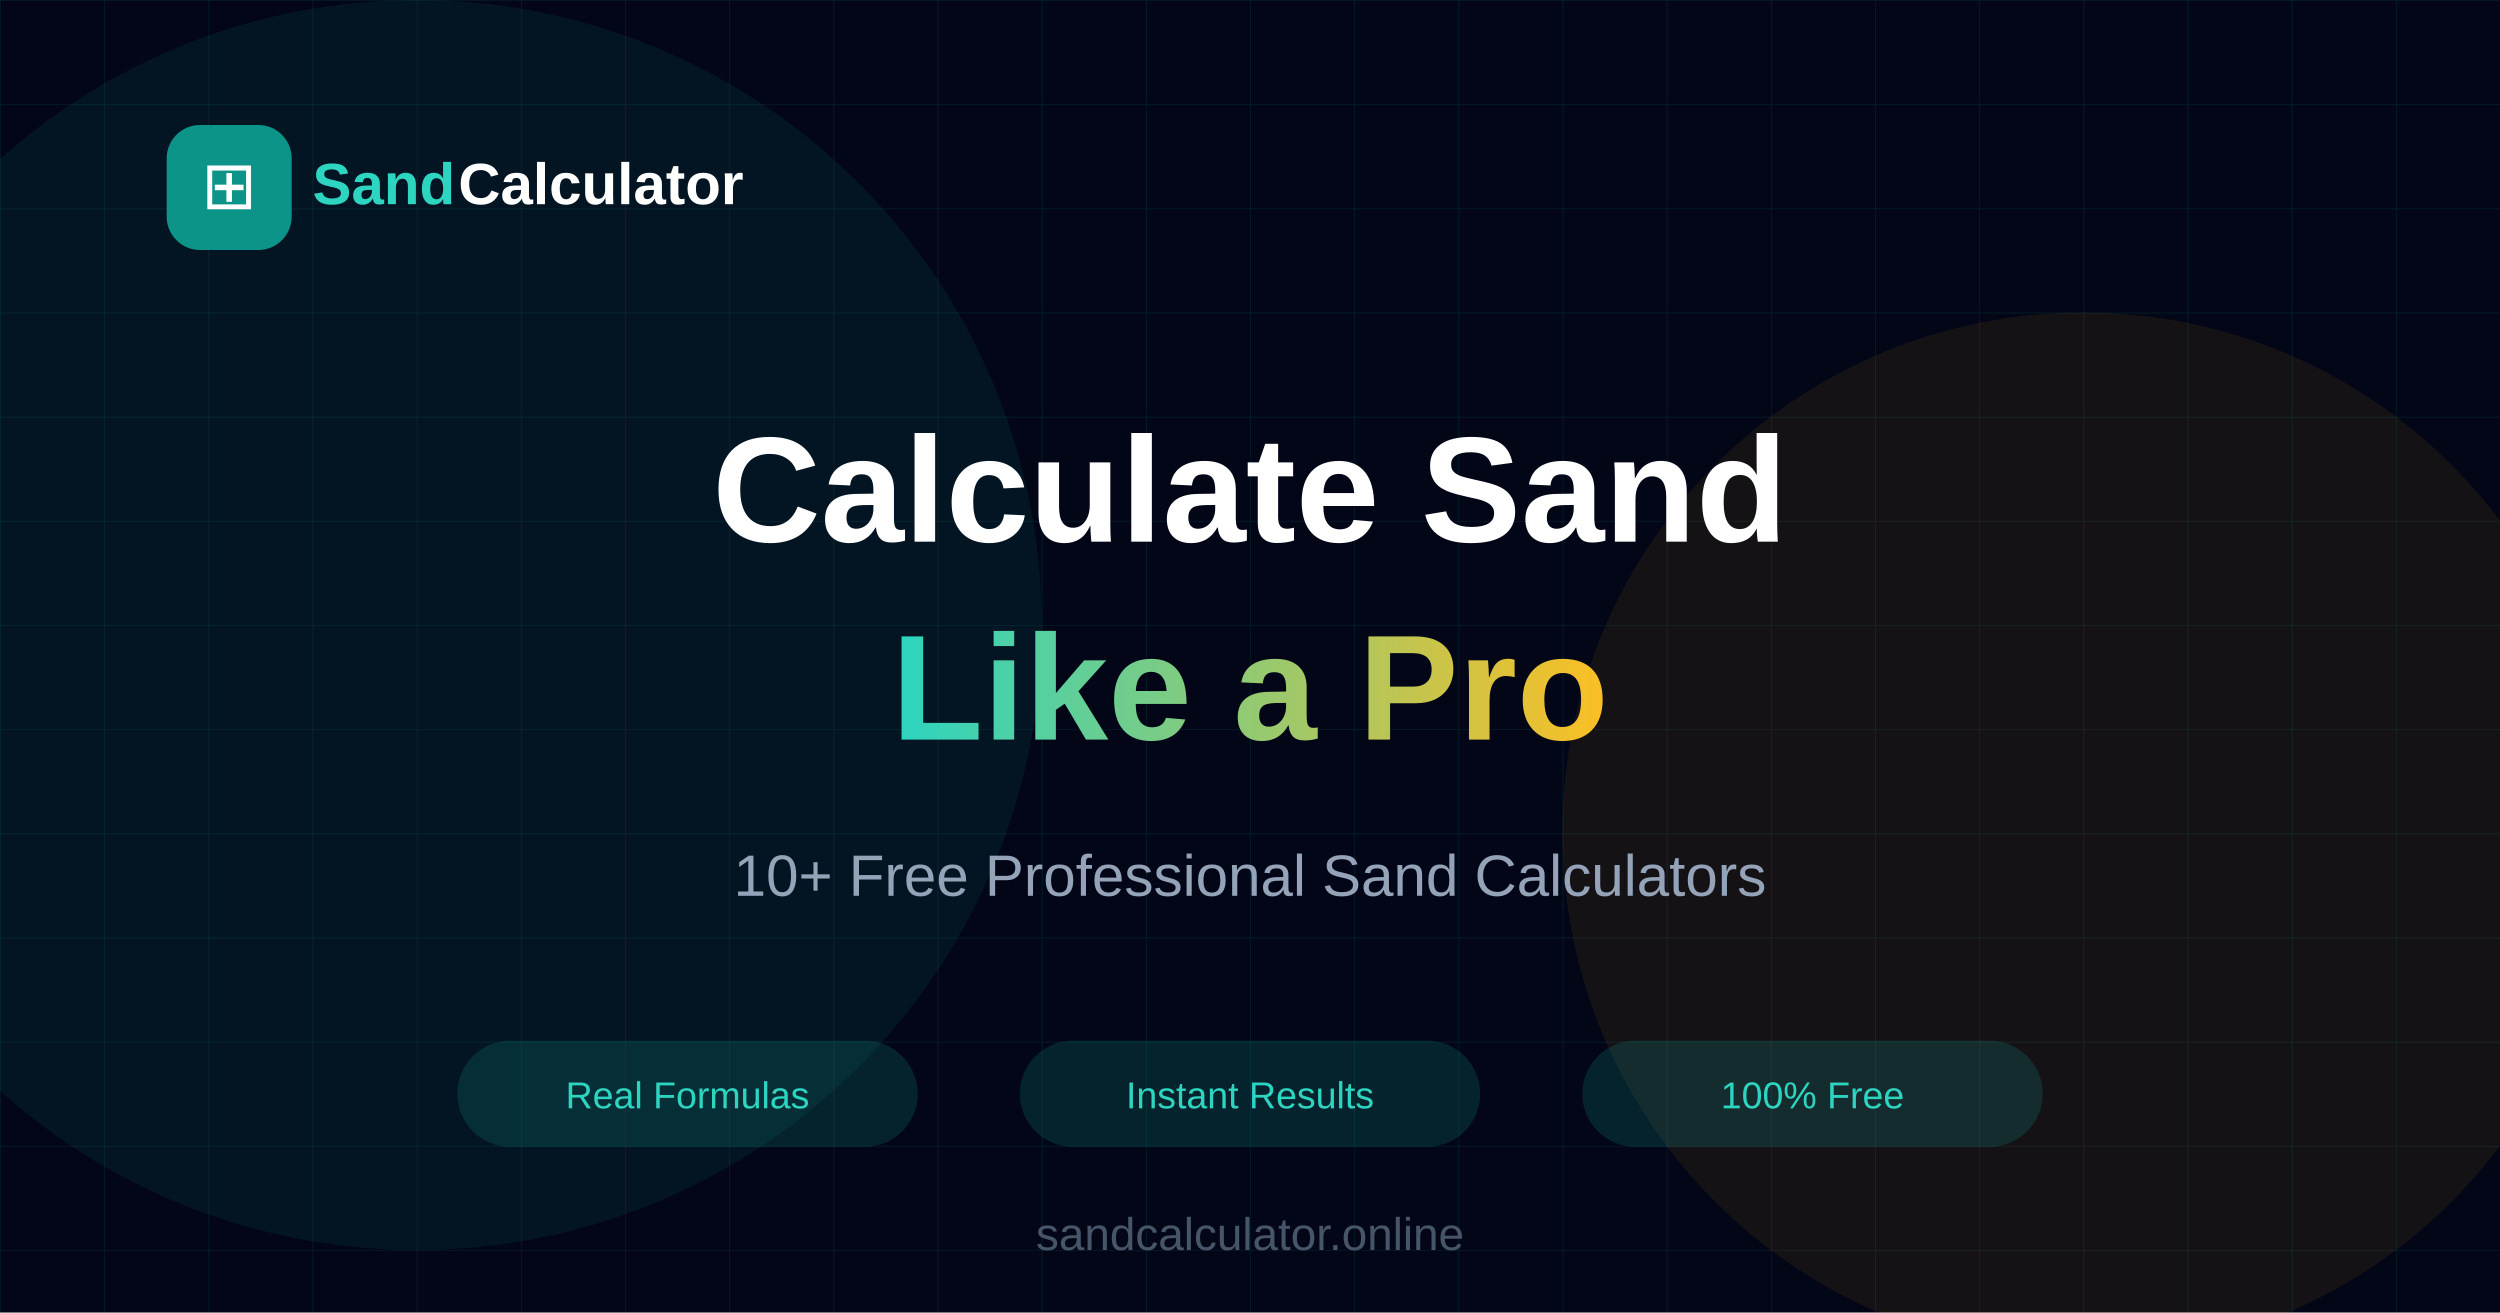
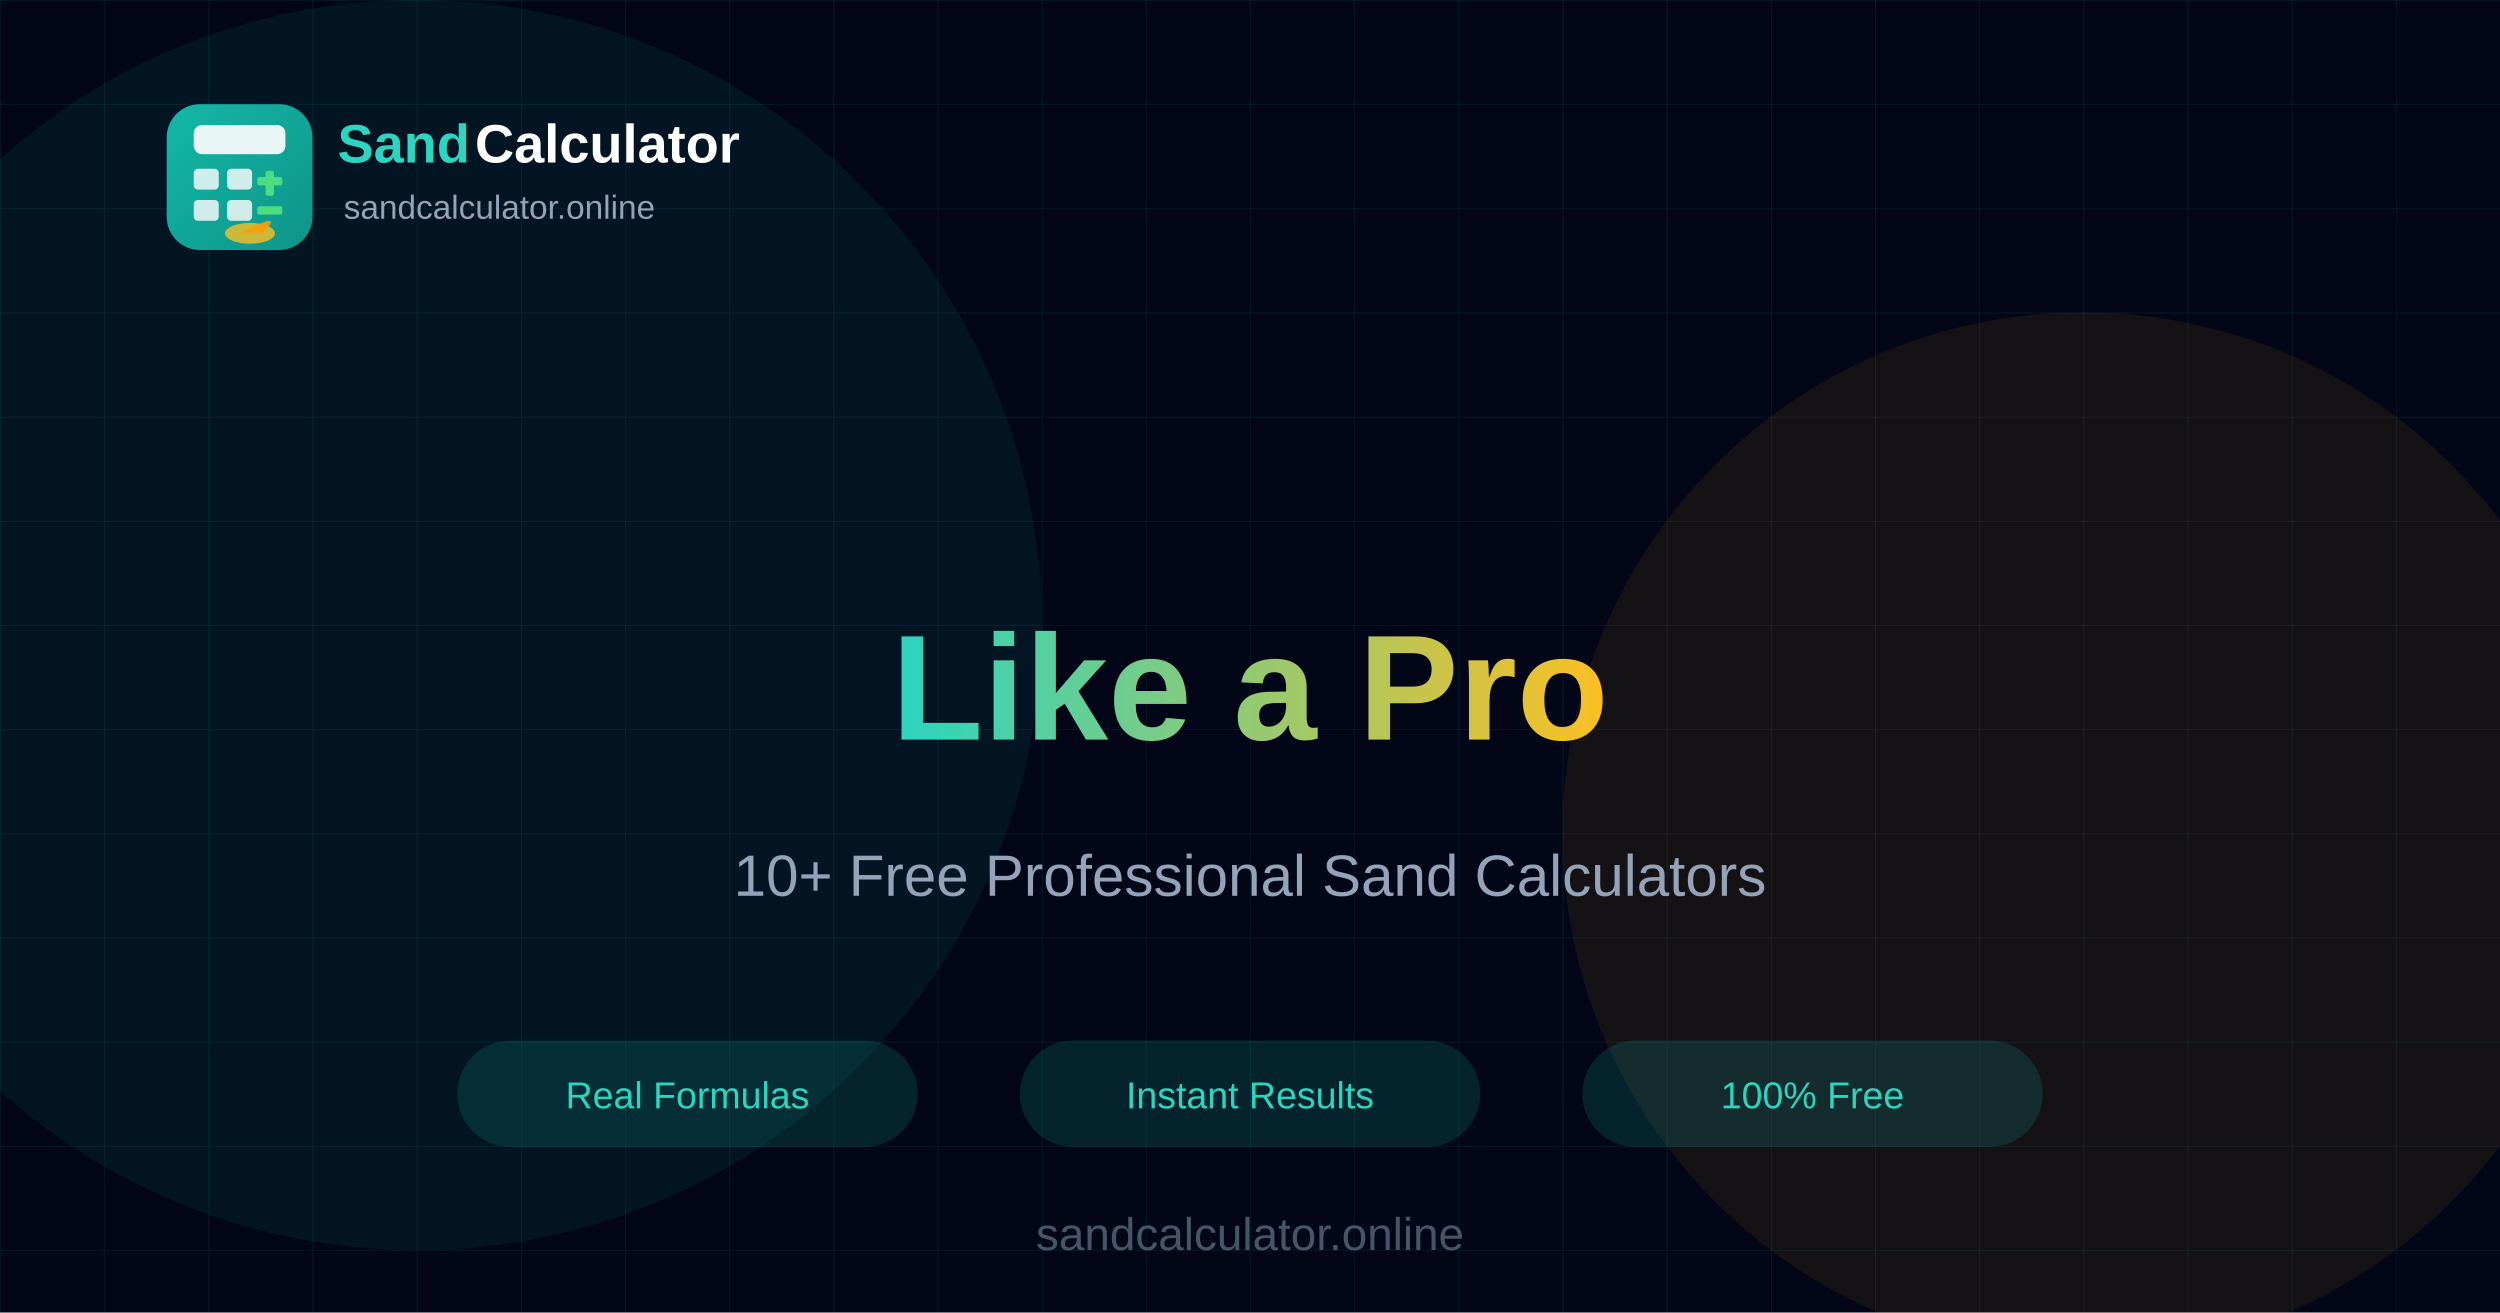
<svg xmlns="http://www.w3.org/2000/svg" width="1200" height="630" viewBox="0 0 1200 630">
  <rect width="1200" height="630" fill="#020617" />
  <defs>
    <pattern id="grid" width="50" height="50" patternUnits="userSpaceOnUse">
      <path d="M 50 0 L 0 0 0 50" fill="none" stroke="#14b8a6" stroke-width="0.3" opacity="0.3" />
    </pattern>
  </defs>
  <rect width="1200" height="630" fill="url(#grid)" />
  <ellipse cx="200" cy="300" rx="300" ry="300" fill="#0d9488" opacity="0.1" />
  <ellipse cx="1000" cy="400" rx="250" ry="250" fill="#f59e0b" opacity="0.08" />
-   <rect x="80" y="60" width="60" height="60" rx="16" fill="#0d9488" />
-   <text x="110" y="100" font-family="Arial" font-size="32" fill="white" text-anchor="middle">⊞</text>
-   <text x="150" y="98" font-family="Arial, sans-serif" font-size="28" font-weight="bold" fill="#2dd4bf">Sand</text>
-   <text x="220" y="98" font-family="Arial, sans-serif" font-size="28" font-weight="bold" fill="white">Calculator</text>
-   <text x="600" y="260" font-family="Arial, sans-serif" font-size="72" font-weight="900" fill="white" text-anchor="middle">Calculate Sand</text>
+   <rect x="80" y="50" width="70" height="70" rx="16" fill="url(#logoGrad)" />
+   <defs>
+     <linearGradient id="logoGrad" x1="0%" y1="0%" x2="100%" y2="100%">
+       <stop offset="0%" style="stop-color:#14b8a6" />
+       <stop offset="100%" style="stop-color:#0d9488" />
+     </linearGradient>
+   </defs>
+   <rect x="93" y="60" width="44" height="14" rx="4" fill="white" opacity="0.9" />
+   <rect x="93" y="81" width="12" height="10" rx="2" fill="white" opacity="0.8" />
+   <rect x="109" y="81" width="12" height="10" rx="2" fill="white" opacity="0.8" />
+   <rect x="93" y="96" width="12" height="10" rx="2" fill="white" opacity="0.8" />
+   <rect x="109" y="96" width="12" height="10" rx="2" fill="white" opacity="0.8" />
+   <rect x="127.5" y="82" width="4" height="12" rx="1" fill="#4ade80" />
+   <rect x="123.5" y="85" width="12" height="4" rx="1" fill="#4ade80" />
+   <rect x="123.5" y="99" width="12" height="4" rx="1" fill="#4ade80" />
+   <ellipse cx="120" cy="112" rx="12" ry="5" fill="#fbbf24" opacity="0.8" />
+   <path d="M126 112 Q138 100 115 112" fill="#f59e0b" opacity="0.9" />
+   <text x="162" y="78" font-family="Arial, sans-serif" font-size="26" font-weight="bold" fill="#2dd4bf">Sand</text>
+   <text x="228" y="78" font-family="Arial, sans-serif" font-size="26" font-weight="bold" fill="white">Calculator</text>
+   <text x="165" y="105" font-family="Arial, sans-serif" font-size="16" fill="#94a3b8">sandcalculator.online</text>
  <defs>
    <linearGradient id="grad" x1="0%" y1="0%" x2="100%" y2="0%">
      <stop offset="0%" style="stop-color:#2dd4bf" />
      <stop offset="100%" style="stop-color:#fbbf24" />
    </linearGradient>
  </defs>
  <text x="600" y="355" font-family="Arial, sans-serif" font-size="72" font-weight="900" fill="url(#grad)" text-anchor="middle">Like a Pro</text>
  <text x="600" y="430" font-family="Arial, sans-serif" font-size="28" fill="#94a3b8" text-anchor="middle">10+ Free Professional Sand Calculators</text>
  <rect x="220" y="500" width="220" height="50" rx="25" fill="#0d9488" opacity="0.2" stroke="#0d9488" stroke-width="1" />
  <text x="330" y="532" font-family="Arial, sans-serif" font-size="18" fill="#2dd4bf" text-anchor="middle">Real Formulas</text>
  <rect x="490" y="500" width="220" height="50" rx="25" fill="#0d9488" opacity="0.2" stroke="#0d9488" stroke-width="1" />
  <text x="600" y="532" font-family="Arial, sans-serif" font-size="18" fill="#2dd4bf" text-anchor="middle">Instant Results</text>
  <rect x="760" y="500" width="220" height="50" rx="25" fill="#0d9488" opacity="0.2" stroke="#0d9488" stroke-width="1" />
  <text x="870" y="532" font-family="Arial, sans-serif" font-size="18" fill="#2dd4bf" text-anchor="middle">100% Free</text>
  <text x="600" y="600" font-family="Arial, sans-serif" font-size="22" fill="#475569" text-anchor="middle">sandcalculator.online</text>
</svg>
